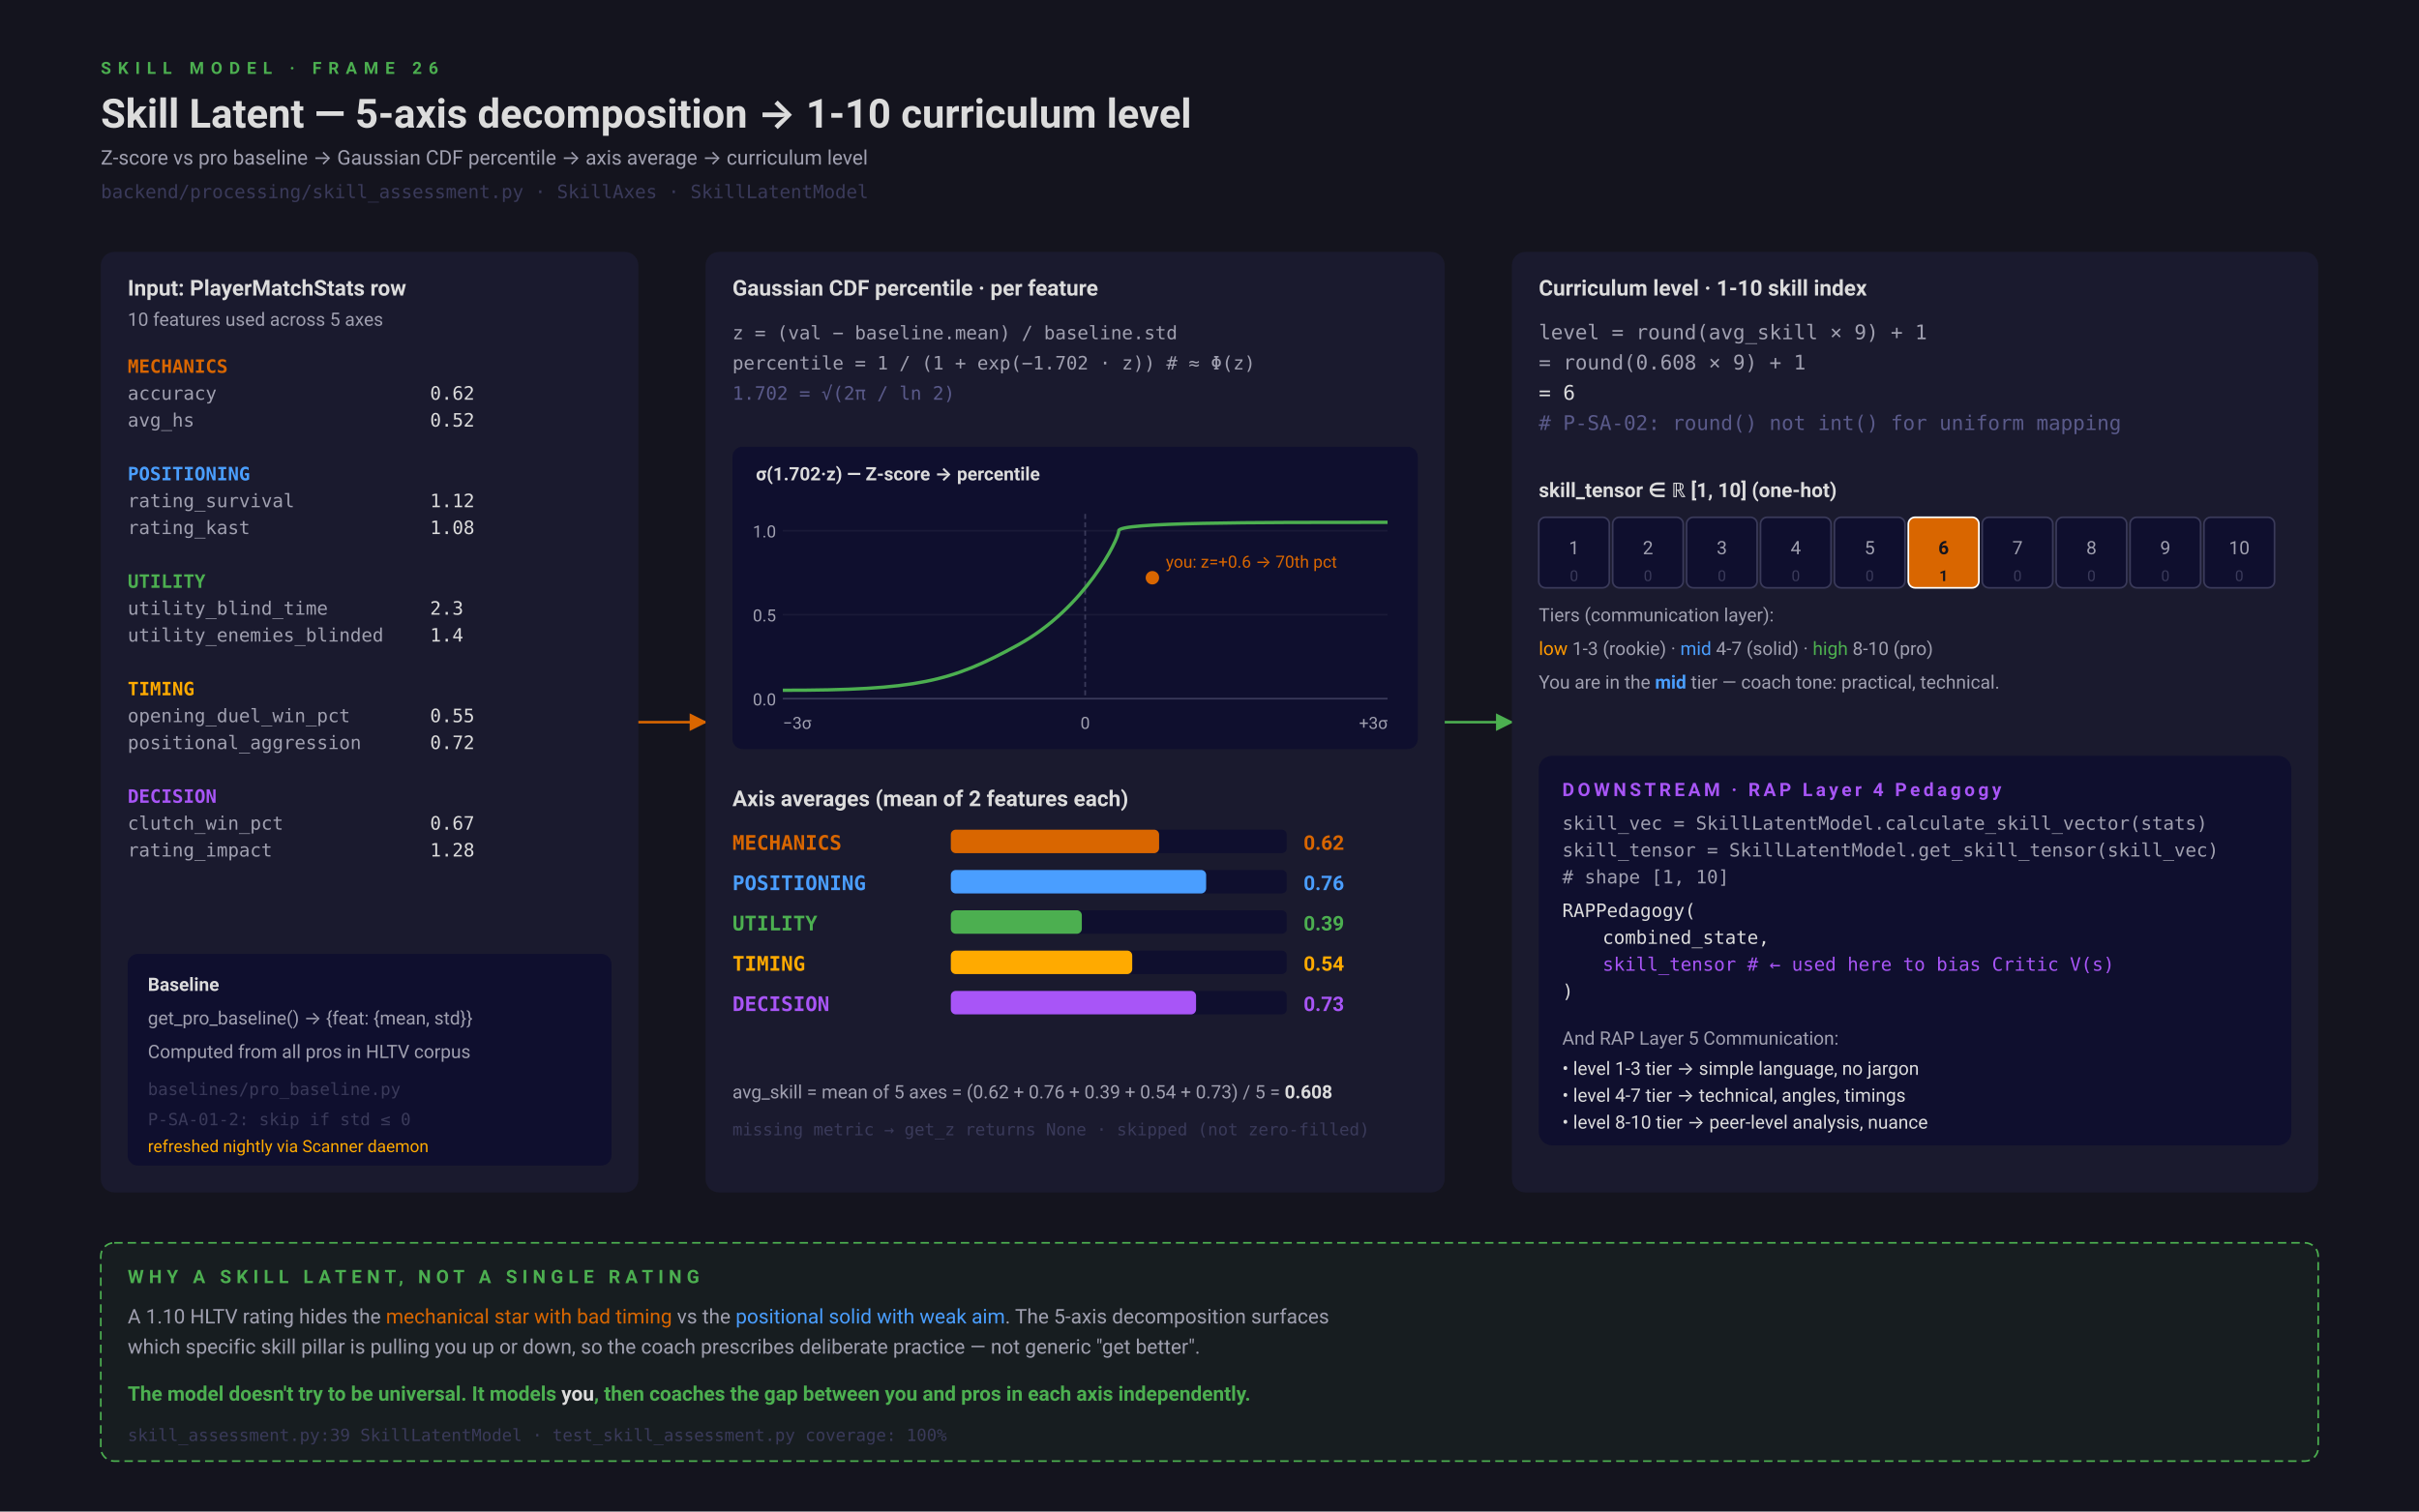
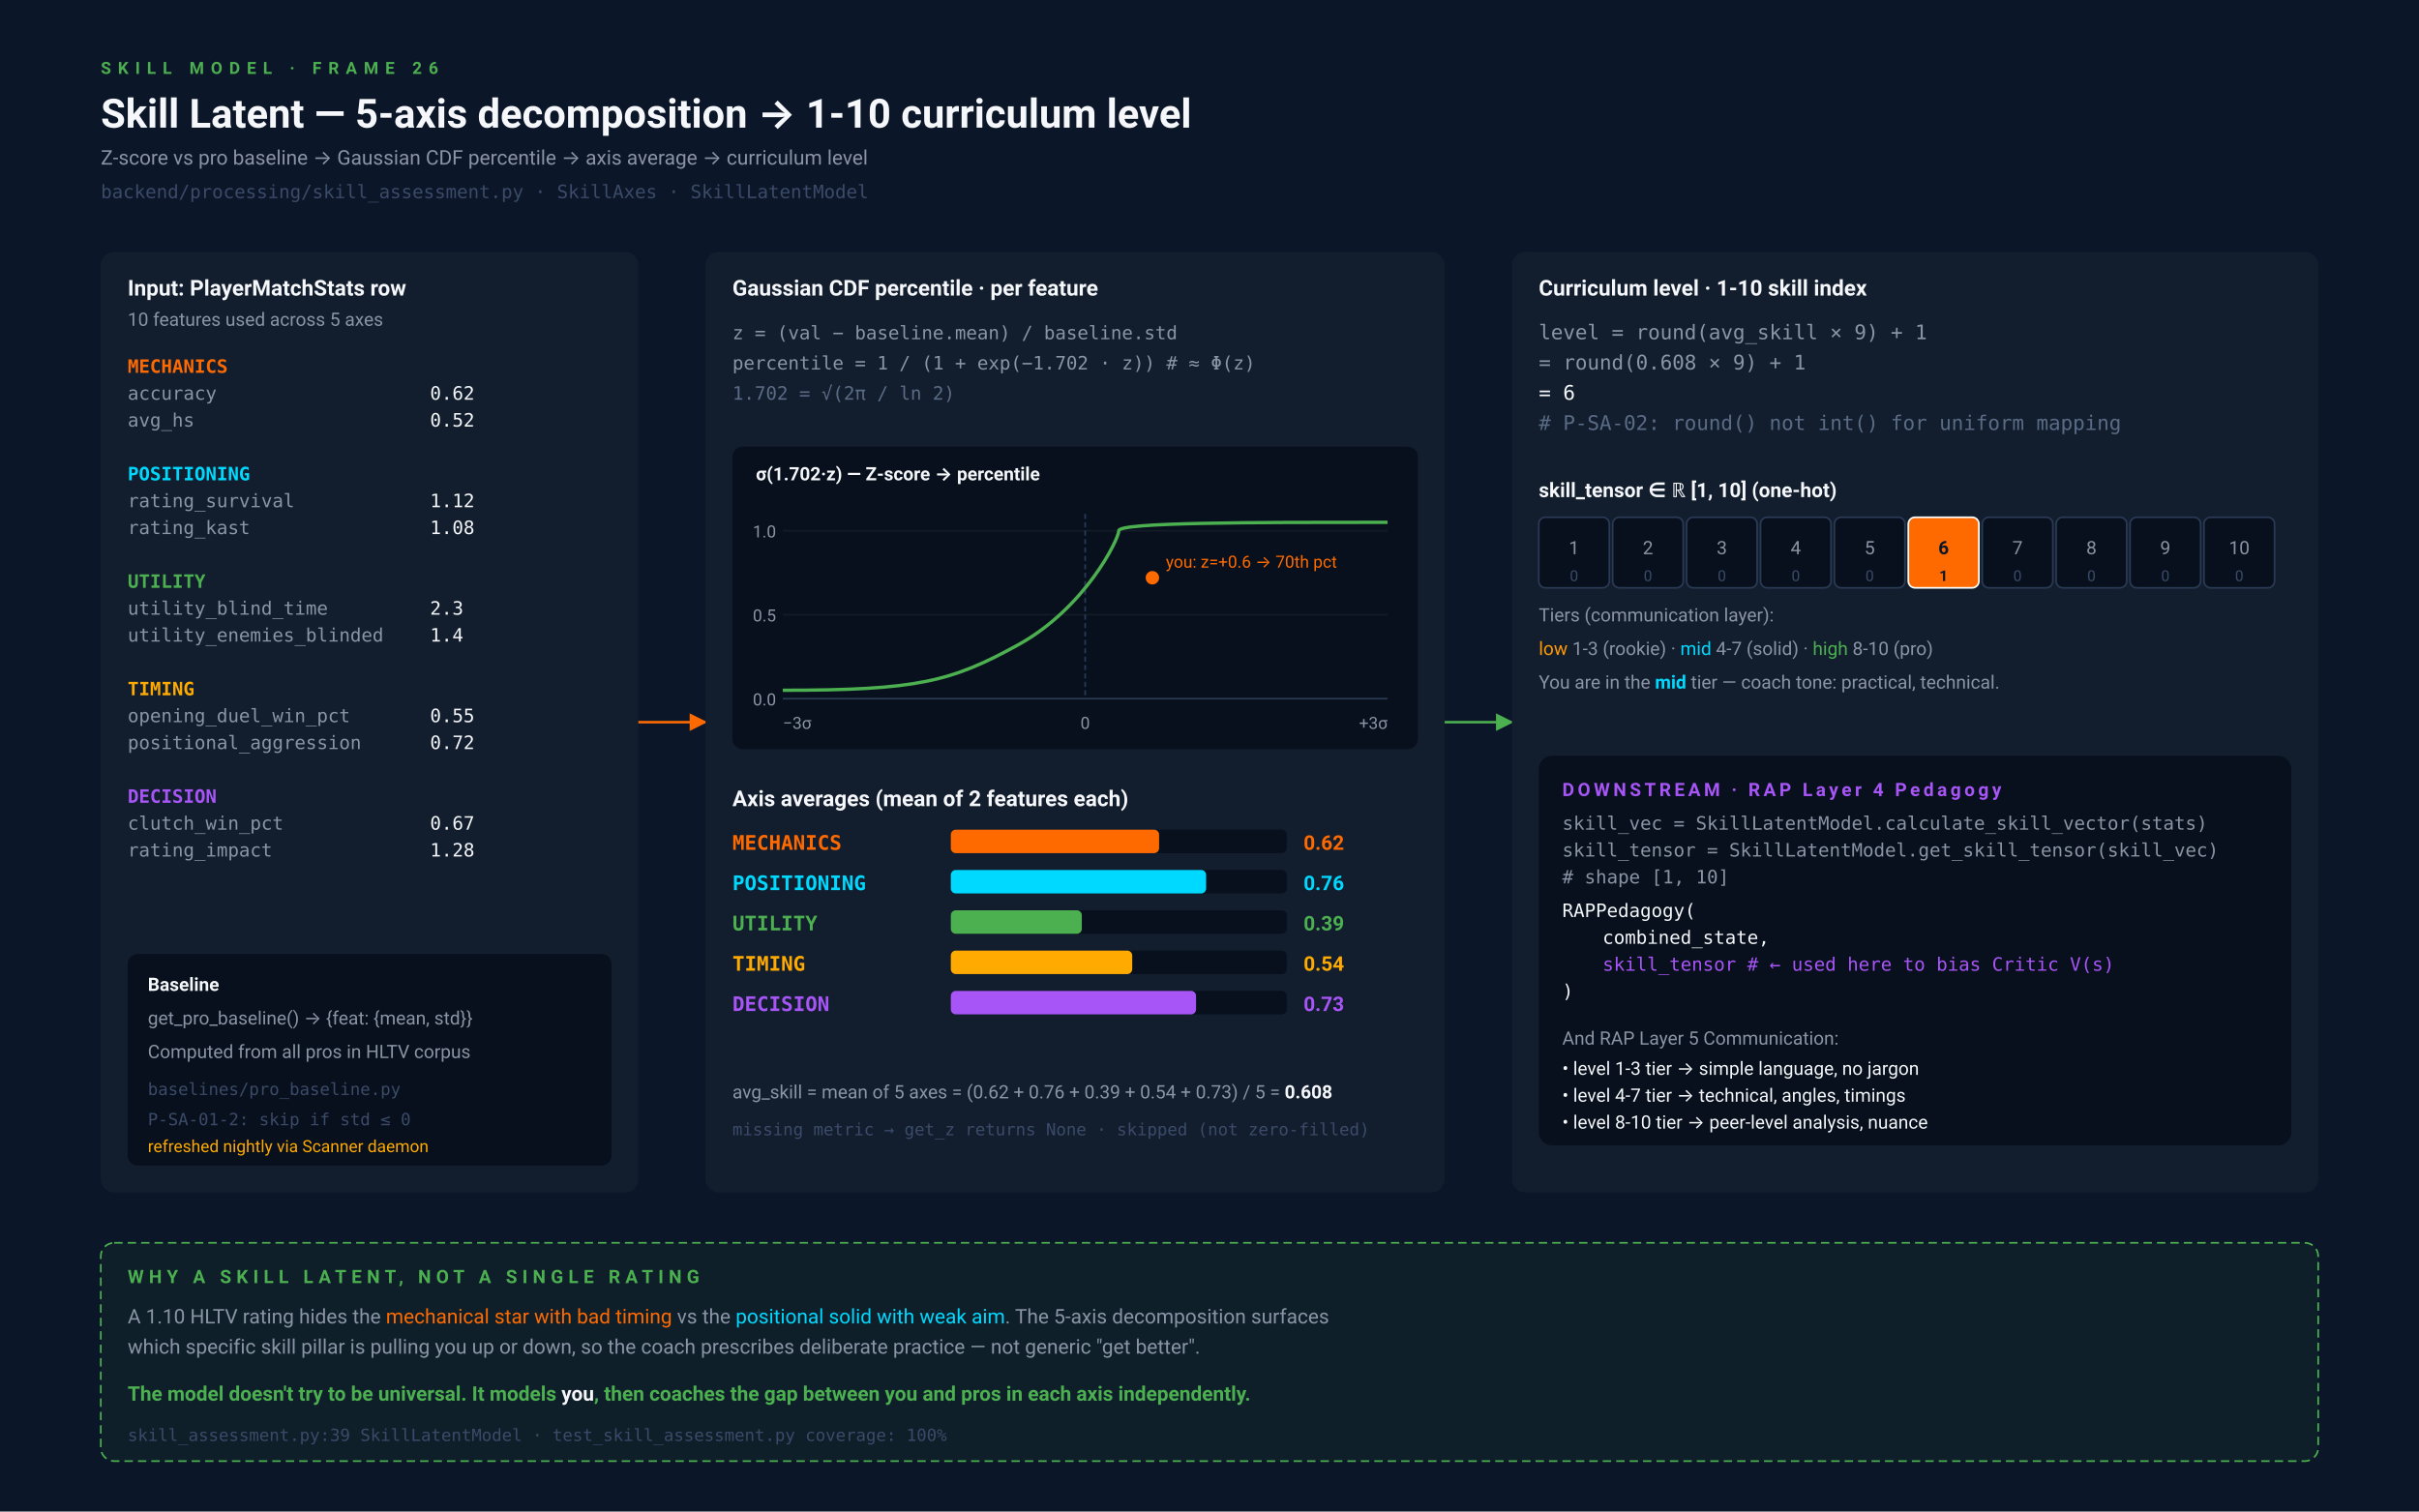
<svg xmlns="http://www.w3.org/2000/svg" viewBox="0 0 1440 900" font-family="Roboto, Inter, system-ui, sans-serif">
  <defs>
    <marker id="ar" viewBox="0 0 10 10" refX="9" refY="5" markerWidth="7" markerHeight="7" orient="auto">
-       <path d="M0 0 L10 5 L0 10z" fill="#d96600" />
+       <path d="M0 0 L10 5 L0 10z" fill="#FF6A00" />
    </marker>
    <marker id="arG" viewBox="0 0 10 10" refX="9" refY="5" markerWidth="7" markerHeight="7" orient="auto">
      <path d="M0 0 L10 5 L0 10z" fill="#4caf50" />
    </marker>
    <marker id="arP" viewBox="0 0 10 10" refX="9" refY="5" markerWidth="7" markerHeight="7" orient="auto">
      <path d="M0 0 L10 5 L0 10z" fill="#a855f7" />
    </marker>
  </defs>
-   <rect width="1440" height="900" fill="#14141e" />
+   <rect width="1440" height="900" fill="#0B1628" />
  <g transform="translate(60,44)">
    <text fill="#4caf50" font-size="10" letter-spacing="4" font-weight="700">SKILL MODEL · FRAME 26</text>
-     <text y="32" fill="#dcdcdc" font-size="24" font-weight="700">Skill Latent — 5-axis decomposition → 1-10 curriculum level</text>
-     <text y="54" fill="#a0a0b0" font-size="12">Z-score vs pro baseline → Gaussian CDF percentile → axis average → curriculum level</text>
-     <text y="74" fill="#3a3a5a" font-size="11" font-family="JetBrains Mono, monospace">backend/processing/skill_assessment.py · SkillAxes · SkillLatentModel</text>
+     <text y="32" fill="#F5F7FA" font-size="24" font-weight="700">Skill Latent — 5-axis decomposition → 1-10 curriculum level</text>
+     <text y="54" fill="#8B94A5" font-size="12">Z-score vs pro baseline → Gaussian CDF percentile → axis average → curriculum level</text>
+     <text y="74" fill="#3B4A68" font-size="11" font-family="JetBrains Mono, monospace">backend/processing/skill_assessment.py · SkillAxes · SkillLatentModel</text>
  </g>
  <g transform="translate(60,150)">
-     <rect width="320" height="560" rx="8" fill="#1a1a2e" />
-     <text x="16" y="26" fill="#dcdcdc" font-size="13" font-weight="700">Input: PlayerMatchStats row</text>
-     <text x="16" y="44" fill="#a0a0b0" font-size="11">10 features used across 5 axes</text>
+     <rect width="320" height="560" rx="8" fill="#121E2E" />
+     <text x="16" y="26" fill="#F5F7FA" font-size="13" font-weight="700">Input: PlayerMatchStats row</text>
+     <text x="16" y="44" fill="#8B94A5" font-size="11">10 features used across 5 axes</text>
    <g transform="translate(16,72)" font-size="11" font-family="JetBrains Mono, monospace">
      <g>
-         <text fill="#d96600" font-weight="700">MECHANICS</text>
-         <g transform="translate(0,16)">
-           <text fill="#a0a0b0">  accuracy</text>
-           <text x="180" fill="#dcdcdc">0.62</text>
-         </g>
-         <g transform="translate(0,32)">
-           <text fill="#a0a0b0">  avg_hs</text>
-           <text x="180" fill="#dcdcdc">0.52</text>
+         <text fill="#FF6A00" font-weight="700">MECHANICS</text>
+         <g transform="translate(0,16)">
+           <text fill="#8B94A5">  accuracy</text>
+           <text x="180" fill="#F5F7FA">0.62</text>
+         </g>
+         <g transform="translate(0,32)">
+           <text fill="#8B94A5">  avg_hs</text>
+           <text x="180" fill="#F5F7FA">0.52</text>
        </g>
      </g>
      <g transform="translate(0,64)">
-         <text fill="#4a9eff" font-weight="700">POSITIONING</text>
-         <g transform="translate(0,16)">
-           <text fill="#a0a0b0">  rating_survival</text>
-           <text x="180" fill="#dcdcdc">1.12</text>
-         </g>
-         <g transform="translate(0,32)">
-           <text fill="#a0a0b0">  rating_kast</text>
-           <text x="180" fill="#dcdcdc">1.08</text>
+         <text fill="#00D9FF" font-weight="700">POSITIONING</text>
+         <g transform="translate(0,16)">
+           <text fill="#8B94A5">  rating_survival</text>
+           <text x="180" fill="#F5F7FA">1.12</text>
+         </g>
+         <g transform="translate(0,32)">
+           <text fill="#8B94A5">  rating_kast</text>
+           <text x="180" fill="#F5F7FA">1.08</text>
        </g>
      </g>
      <g transform="translate(0,128)">
        <text fill="#4caf50" font-weight="700">UTILITY</text>
        <g transform="translate(0,16)">
-           <text fill="#a0a0b0">  utility_blind_time</text>
-           <text x="180" fill="#dcdcdc">2.3</text>
-         </g>
-         <g transform="translate(0,32)">
-           <text fill="#a0a0b0">  utility_enemies_blinded</text>
-           <text x="180" fill="#dcdcdc">1.4</text>
+           <text fill="#8B94A5">  utility_blind_time</text>
+           <text x="180" fill="#F5F7FA">2.3</text>
+         </g>
+         <g transform="translate(0,32)">
+           <text fill="#8B94A5">  utility_enemies_blinded</text>
+           <text x="180" fill="#F5F7FA">1.4</text>
        </g>
      </g>
      <g transform="translate(0,192)">
        <text fill="#ffaa00" font-weight="700">TIMING</text>
        <g transform="translate(0,16)">
-           <text fill="#a0a0b0">  opening_duel_win_pct</text>
-           <text x="180" fill="#dcdcdc">0.55</text>
-         </g>
-         <g transform="translate(0,32)">
-           <text fill="#a0a0b0">  positional_aggression</text>
-           <text x="180" fill="#dcdcdc">0.72</text>
+           <text fill="#8B94A5">  opening_duel_win_pct</text>
+           <text x="180" fill="#F5F7FA">0.55</text>
+         </g>
+         <g transform="translate(0,32)">
+           <text fill="#8B94A5">  positional_aggression</text>
+           <text x="180" fill="#F5F7FA">0.72</text>
        </g>
      </g>
      <g transform="translate(0,256)">
        <text fill="#a855f7" font-weight="700">DECISION</text>
        <g transform="translate(0,16)">
-           <text fill="#a0a0b0">  clutch_win_pct</text>
-           <text x="180" fill="#dcdcdc">0.67</text>
-         </g>
-         <g transform="translate(0,32)">
-           <text fill="#a0a0b0">  rating_impact</text>
-           <text x="180" fill="#dcdcdc">1.28</text>
+           <text fill="#8B94A5">  clutch_win_pct</text>
+           <text x="180" fill="#F5F7FA">0.67</text>
+         </g>
+         <g transform="translate(0,32)">
+           <text fill="#8B94A5">  rating_impact</text>
+           <text x="180" fill="#F5F7FA">1.28</text>
        </g>
      </g>
    </g>
    <g transform="translate(16,418)">
-       <rect width="288" height="126" rx="6" fill="#0f0f2e" />
-       <text x="12" y="22" fill="#dcdcdc" font-size="11" font-weight="700">Baseline</text>
-       <text x="12" y="42" fill="#a0a0b0" font-size="11">get_pro_baseline() → {feat: {mean, std}}</text>
-       <text x="12" y="62" fill="#a0a0b0" font-size="11">Computed from all pros in HLTV corpus</text>
-       <text x="12" y="84" fill="#3a3a5a" font-size="10" font-family="JetBrains Mono, monospace">baselines/pro_baseline.py</text>
-       <text x="12" y="102" fill="#3a3a5a" font-size="10" font-family="JetBrains Mono, monospace">P-SA-01-2: skip if std ≤ 0</text>
+       <rect width="288" height="126" rx="6" fill="#07101C" />
+       <text x="12" y="22" fill="#F5F7FA" font-size="11" font-weight="700">Baseline</text>
+       <text x="12" y="42" fill="#8B94A5" font-size="11">get_pro_baseline() → {feat: {mean, std}}</text>
+       <text x="12" y="62" fill="#8B94A5" font-size="11">Computed from all pros in HLTV corpus</text>
+       <text x="12" y="84" fill="#3B4A68" font-size="10" font-family="JetBrains Mono, monospace">baselines/pro_baseline.py</text>
+       <text x="12" y="102" fill="#3B4A68" font-size="10" font-family="JetBrains Mono, monospace">P-SA-01-2: skip if std ≤ 0</text>
      <text x="12" y="118" fill="#ffaa00" font-size="10">refreshed nightly via Scanner daemon</text>
    </g>
  </g>
-   <path d="M380 430 L420 430" stroke="#d96600" stroke-width="1.5" marker-end="url(#ar)" />
+   <path d="M380 430 L420 430" stroke="#FF6A00" stroke-width="1.5" marker-end="url(#ar)" />
  <g transform="translate(420,150)">
-     <rect width="440" height="560" rx="8" fill="#1a1a2e" />
-     <text x="16" y="26" fill="#dcdcdc" font-size="13" font-weight="700">Gaussian CDF percentile · per feature</text>
-     <g transform="translate(16,52)" font-family="JetBrains Mono, monospace" font-size="11" fill="#a0a0b0">
+     <rect width="440" height="560" rx="8" fill="#121E2E" />
+     <text x="16" y="26" fill="#F5F7FA" font-size="13" font-weight="700">Gaussian CDF percentile · per feature</text>
+     <g transform="translate(16,52)" font-family="JetBrains Mono, monospace" font-size="11" fill="#8B94A5">
      <text>z = (val − baseline.mean) / baseline.std</text>
      <text y="18">percentile = 1 / (1 + exp(−1.702 · z))   # ≈ Φ(z)</text>
-       <text y="36" fill="#5a5a8a">1.702 = √(2π / ln 2)</text>
+       <text y="36" fill="#5A6B85">1.702 = √(2π / ln 2)</text>
    </g>
    <g transform="translate(16,116)">
-       <rect width="408" height="180" rx="6" fill="#0f0f2e" />
-       <text x="14" y="20" fill="#dcdcdc" font-size="11" font-weight="700">σ(1.702·z) — Z-score → percentile</text>
+       <rect width="408" height="180" rx="6" fill="#07101C" />
+       <text x="14" y="20" fill="#F5F7FA" font-size="11" font-weight="700">σ(1.702·z) — Z-score → percentile</text>
      <g transform="translate(30,40)">
-         <line x1="0" y1="110" x2="360" y2="110" stroke="#3a3a5a" />
-         <line x1="180" y1="0" x2="180" y2="110" stroke="#3a3a5a" stroke-dasharray="3 2" />
+         <line x1="0" y1="110" x2="360" y2="110" stroke="#2A3A55" />
+         <line x1="180" y1="0" x2="180" y2="110" stroke="#2A3A55" stroke-dasharray="3 2" />
        <line x1="0" y1="10" x2="360" y2="10" stroke="rgba(255,255,255,0.05)" />
        <line x1="0" y1="60" x2="360" y2="60" stroke="rgba(255,255,255,0.05)" />
        <path d="M0,105 C80,105 100,100 140,78 S200,15 200,10 S280,5 360,5" stroke="#4caf50" stroke-width="2" fill="none" />
-         <text x="-4" y="14" text-anchor="end" fill="#a0a0b0" font-size="10">1.0</text>
-         <text x="-4" y="64" text-anchor="end" fill="#a0a0b0" font-size="10">0.5</text>
-         <text x="-4" y="114" text-anchor="end" fill="#a0a0b0" font-size="10">0.0</text>
-         <text x="0" y="128" fill="#a0a0b0" font-size="10">−3σ</text>
-         <text x="180" y="128" text-anchor="middle" fill="#a0a0b0" font-size="10">0</text>
-         <text x="360" y="128" text-anchor="end" fill="#a0a0b0" font-size="10">+3σ</text>
-         <circle cx="220" cy="38" r="4" fill="#d96600" />
-         <text x="228" y="32" fill="#d96600" font-size="10">you: z=+0.6 → 70th pct</text>
-       </g>
-     </g>
-     <text x="16" y="330" fill="#dcdcdc" font-size="13" font-weight="700">Axis averages (mean of 2 features each)</text>
+         <text x="-4" y="14" text-anchor="end" fill="#8B94A5" font-size="10">1.0</text>
+         <text x="-4" y="64" text-anchor="end" fill="#8B94A5" font-size="10">0.5</text>
+         <text x="-4" y="114" text-anchor="end" fill="#8B94A5" font-size="10">0.0</text>
+         <text x="0" y="128" fill="#8B94A5" font-size="10">−3σ</text>
+         <text x="180" y="128" text-anchor="middle" fill="#8B94A5" font-size="10">0</text>
+         <text x="360" y="128" text-anchor="end" fill="#8B94A5" font-size="10">+3σ</text>
+         <circle cx="220" cy="38" r="4" fill="#FF6A00" />
+         <text x="228" y="32" fill="#FF6A00" font-size="10">you: z=+0.6 → 70th pct</text>
+       </g>
+     </g>
+     <text x="16" y="330" fill="#F5F7FA" font-size="13" font-weight="700">Axis averages (mean of 2 features each)</text>
    <g transform="translate(16,356)" font-size="12">
      <g>
-         <text fill="#d96600" font-weight="700" font-family="JetBrains Mono, monospace">MECHANICS</text>
-         <rect x="130" y="-12" width="200" height="14" rx="3" fill="#0f0f2e" />
-         <rect x="130" y="-12" width="124" height="14" rx="3" fill="#d96600" />
-         <text x="340" fill="#d96600" font-weight="700">0.62</text>
+         <text fill="#FF6A00" font-weight="700" font-family="JetBrains Mono, monospace">MECHANICS</text>
+         <rect x="130" y="-12" width="200" height="14" rx="3" fill="#07101C" />
+         <rect x="130" y="-12" width="124" height="14" rx="3" fill="#FF6A00" />
+         <text x="340" fill="#FF6A00" font-weight="700">0.62</text>
      </g>
      <g transform="translate(0,24)">
-         <text fill="#4a9eff" font-weight="700" font-family="JetBrains Mono, monospace">POSITIONING</text>
-         <rect x="130" y="-12" width="200" height="14" rx="3" fill="#0f0f2e" />
-         <rect x="130" y="-12" width="152" height="14" rx="3" fill="#4a9eff" />
-         <text x="340" fill="#4a9eff" font-weight="700">0.76</text>
+         <text fill="#00D9FF" font-weight="700" font-family="JetBrains Mono, monospace">POSITIONING</text>
+         <rect x="130" y="-12" width="200" height="14" rx="3" fill="#07101C" />
+         <rect x="130" y="-12" width="152" height="14" rx="3" fill="#00D9FF" />
+         <text x="340" fill="#00D9FF" font-weight="700">0.76</text>
      </g>
      <g transform="translate(0,48)">
        <text fill="#4caf50" font-weight="700" font-family="JetBrains Mono, monospace">UTILITY</text>
-         <rect x="130" y="-12" width="200" height="14" rx="3" fill="#0f0f2e" />
+         <rect x="130" y="-12" width="200" height="14" rx="3" fill="#07101C" />
        <rect x="130" y="-12" width="78" height="14" rx="3" fill="#4caf50" />
        <text x="340" fill="#4caf50" font-weight="700">0.39</text>
      </g>
      <g transform="translate(0,72)">
        <text fill="#ffaa00" font-weight="700" font-family="JetBrains Mono, monospace">TIMING</text>
-         <rect x="130" y="-12" width="200" height="14" rx="3" fill="#0f0f2e" />
+         <rect x="130" y="-12" width="200" height="14" rx="3" fill="#07101C" />
        <rect x="130" y="-12" width="108" height="14" rx="3" fill="#ffaa00" />
        <text x="340" fill="#ffaa00" font-weight="700">0.54</text>
      </g>
      <g transform="translate(0,96)">
        <text fill="#a855f7" font-weight="700" font-family="JetBrains Mono, monospace">DECISION</text>
-         <rect x="130" y="-12" width="200" height="14" rx="3" fill="#0f0f2e" />
+         <rect x="130" y="-12" width="200" height="14" rx="3" fill="#07101C" />
        <rect x="130" y="-12" width="146" height="14" rx="3" fill="#a855f7" />
        <text x="340" fill="#a855f7" font-weight="700">0.73</text>
      </g>
    </g>
-     <text x="16" y="504" fill="#a0a0b0" font-size="11">avg_skill = mean of 5 axes = (0.62 + 0.76 + 0.39 + 0.54 + 0.73) / 5 = <tspan fill="#dcdcdc" font-weight="700">0.608</tspan>
+     <text x="16" y="504" fill="#8B94A5" font-size="11">avg_skill = mean of 5 axes = (0.62 + 0.76 + 0.39 + 0.54 + 0.73) / 5 = <tspan fill="#F5F7FA" font-weight="700">0.608</tspan>
    </text>
-     <text x="16" y="526" fill="#3a3a5a" font-size="10" font-family="JetBrains Mono, monospace">missing metric → get_z returns None · skipped (not zero-filled)</text>
+     <text x="16" y="526" fill="#3B4A68" font-size="10" font-family="JetBrains Mono, monospace">missing metric → get_z returns None · skipped (not zero-filled)</text>
  </g>
  <path d="M860 430 L900 430" stroke="#4caf50" stroke-width="1.5" marker-end="url(#arG)" />
  <g transform="translate(900,150)">
-     <rect width="480" height="560" rx="8" fill="#1a1a2e" />
-     <text x="16" y="26" fill="#dcdcdc" font-size="13" font-weight="700">Curriculum level · 1-10 skill index</text>
-     <g transform="translate(16,52)" font-family="JetBrains Mono, monospace" font-size="12" fill="#a0a0b0">
+     <rect width="480" height="560" rx="8" fill="#121E2E" />
+     <text x="16" y="26" fill="#F5F7FA" font-size="13" font-weight="700">Curriculum level · 1-10 skill index</text>
+     <g transform="translate(16,52)" font-family="JetBrains Mono, monospace" font-size="12" fill="#8B94A5">
      <text>level = round(avg_skill × 9) + 1</text>
      <text y="18">     = round(0.608 × 9) + 1</text>
-       <text y="36" fill="#dcdcdc">     = 6</text>
-       <text y="54" fill="#5a5a8a"># P-SA-02: round() not int() for uniform mapping</text>
-     </g>
-     <text x="16" y="146" fill="#dcdcdc" font-size="12" font-weight="700">skill_tensor  ∈  ℝ [1, 10]  (one-hot)</text>
+       <text y="36" fill="#F5F7FA">     = 6</text>
+       <text y="54" fill="#5A6B85"># P-SA-02: round() not int() for uniform mapping</text>
+     </g>
+     <text x="16" y="146" fill="#F5F7FA" font-size="12" font-weight="700">skill_tensor  ∈  ℝ [1, 10]  (one-hot)</text>
    <g transform="translate(16,158)" font-size="11">
      <g>
-         <rect width="42" height="42" rx="4" fill="#0f0f2e" stroke="#3a3a5a" />
-         <text x="21" y="22" text-anchor="middle" fill="#a0a0b0">1</text>
-         <text x="21" y="38" text-anchor="middle" fill="#3a3a5a" font-size="9">0</text>
+         <rect width="42" height="42" rx="4" fill="#07101C" stroke="#2A3A55" />
+         <text x="21" y="22" text-anchor="middle" fill="#8B94A5">1</text>
+         <text x="21" y="38" text-anchor="middle" fill="#3B4A68" font-size="9">0</text>
      </g>
      <g transform="translate(44,0)">
-         <rect width="42" height="42" rx="4" fill="#0f0f2e" stroke="#3a3a5a" />
-         <text x="21" y="22" text-anchor="middle" fill="#a0a0b0">2</text>
-         <text x="21" y="38" text-anchor="middle" fill="#3a3a5a" font-size="9">0</text>
+         <rect width="42" height="42" rx="4" fill="#07101C" stroke="#2A3A55" />
+         <text x="21" y="22" text-anchor="middle" fill="#8B94A5">2</text>
+         <text x="21" y="38" text-anchor="middle" fill="#3B4A68" font-size="9">0</text>
      </g>
      <g transform="translate(88,0)">
-         <rect width="42" height="42" rx="4" fill="#0f0f2e" stroke="#3a3a5a" />
-         <text x="21" y="22" text-anchor="middle" fill="#a0a0b0">3</text>
-         <text x="21" y="38" text-anchor="middle" fill="#3a3a5a" font-size="9">0</text>
+         <rect width="42" height="42" rx="4" fill="#07101C" stroke="#2A3A55" />
+         <text x="21" y="22" text-anchor="middle" fill="#8B94A5">3</text>
+         <text x="21" y="38" text-anchor="middle" fill="#3B4A68" font-size="9">0</text>
      </g>
      <g transform="translate(132,0)">
-         <rect width="42" height="42" rx="4" fill="#0f0f2e" stroke="#3a3a5a" />
-         <text x="21" y="22" text-anchor="middle" fill="#a0a0b0">4</text>
-         <text x="21" y="38" text-anchor="middle" fill="#3a3a5a" font-size="9">0</text>
+         <rect width="42" height="42" rx="4" fill="#07101C" stroke="#2A3A55" />
+         <text x="21" y="22" text-anchor="middle" fill="#8B94A5">4</text>
+         <text x="21" y="38" text-anchor="middle" fill="#3B4A68" font-size="9">0</text>
      </g>
      <g transform="translate(176,0)">
-         <rect width="42" height="42" rx="4" fill="#0f0f2e" stroke="#3a3a5a" />
-         <text x="21" y="22" text-anchor="middle" fill="#a0a0b0">5</text>
-         <text x="21" y="38" text-anchor="middle" fill="#3a3a5a" font-size="9">0</text>
+         <rect width="42" height="42" rx="4" fill="#07101C" stroke="#2A3A55" />
+         <text x="21" y="22" text-anchor="middle" fill="#8B94A5">5</text>
+         <text x="21" y="38" text-anchor="middle" fill="#3B4A68" font-size="9">0</text>
      </g>
      <g transform="translate(220,0)">
-         <rect width="42" height="42" rx="4" fill="#d96600" stroke="#ffffff" />
-         <text x="21" y="22" text-anchor="middle" fill="#14141e" font-weight="700">6</text>
-         <text x="21" y="38" text-anchor="middle" fill="#14141e" font-size="9" font-weight="700">1</text>
+         <rect width="42" height="42" rx="4" fill="#FF6A00" stroke="#ffffff" />
+         <text x="21" y="22" text-anchor="middle" fill="#0B1628" font-weight="700">6</text>
+         <text x="21" y="38" text-anchor="middle" fill="#0B1628" font-size="9" font-weight="700">1</text>
      </g>
      <g transform="translate(264,0)">
-         <rect width="42" height="42" rx="4" fill="#0f0f2e" stroke="#3a3a5a" />
-         <text x="21" y="22" text-anchor="middle" fill="#a0a0b0">7</text>
-         <text x="21" y="38" text-anchor="middle" fill="#3a3a5a" font-size="9">0</text>
+         <rect width="42" height="42" rx="4" fill="#07101C" stroke="#2A3A55" />
+         <text x="21" y="22" text-anchor="middle" fill="#8B94A5">7</text>
+         <text x="21" y="38" text-anchor="middle" fill="#3B4A68" font-size="9">0</text>
      </g>
      <g transform="translate(308,0)">
-         <rect width="42" height="42" rx="4" fill="#0f0f2e" stroke="#3a3a5a" />
-         <text x="21" y="22" text-anchor="middle" fill="#a0a0b0">8</text>
-         <text x="21" y="38" text-anchor="middle" fill="#3a3a5a" font-size="9">0</text>
+         <rect width="42" height="42" rx="4" fill="#07101C" stroke="#2A3A55" />
+         <text x="21" y="22" text-anchor="middle" fill="#8B94A5">8</text>
+         <text x="21" y="38" text-anchor="middle" fill="#3B4A68" font-size="9">0</text>
      </g>
      <g transform="translate(352,0)">
-         <rect width="42" height="42" rx="4" fill="#0f0f2e" stroke="#3a3a5a" />
-         <text x="21" y="22" text-anchor="middle" fill="#a0a0b0">9</text>
-         <text x="21" y="38" text-anchor="middle" fill="#3a3a5a" font-size="9">0</text>
+         <rect width="42" height="42" rx="4" fill="#07101C" stroke="#2A3A55" />
+         <text x="21" y="22" text-anchor="middle" fill="#8B94A5">9</text>
+         <text x="21" y="38" text-anchor="middle" fill="#3B4A68" font-size="9">0</text>
      </g>
      <g transform="translate(396,0)">
-         <rect width="42" height="42" rx="4" fill="#0f0f2e" stroke="#3a3a5a" />
-         <text x="21" y="22" text-anchor="middle" fill="#a0a0b0">10</text>
-         <text x="21" y="38" text-anchor="middle" fill="#3a3a5a" font-size="9">0</text>
+         <rect width="42" height="42" rx="4" fill="#07101C" stroke="#2A3A55" />
+         <text x="21" y="22" text-anchor="middle" fill="#8B94A5">10</text>
+         <text x="21" y="38" text-anchor="middle" fill="#3B4A68" font-size="9">0</text>
      </g>
    </g>
    <g transform="translate(16,220)" font-size="11">
-       <text fill="#a0a0b0">Tiers (communication layer):</text>
-       <text y="20" fill="#a0a0b0">
-         <tspan fill="#ff9900">low</tspan> 1-3 (rookie)  ·  <tspan fill="#4a9eff">mid</tspan> 4-7 (solid)  ·  <tspan fill="#4db04f">high</tspan> 8-10 (pro)</text>
-       <text y="40" fill="#a0a0b0">You are in the <tspan fill="#4a9eff" font-weight="700">mid</tspan> tier — coach tone: practical, technical.</text>
+       <text fill="#8B94A5">Tiers (communication layer):</text>
+       <text y="20" fill="#8B94A5">
+         <tspan fill="#ff9900">low</tspan> 1-3 (rookie)  ·  <tspan fill="#00D9FF">mid</tspan> 4-7 (solid)  ·  <tspan fill="#4db04f">high</tspan> 8-10 (pro)</text>
+       <text y="40" fill="#8B94A5">You are in the <tspan fill="#00D9FF" font-weight="700">mid</tspan> tier — coach tone: practical, technical.</text>
    </g>
    <g transform="translate(16,300)">
-       <rect width="448" height="232" rx="8" fill="#0f0f2e" />
+       <rect width="448" height="232" rx="8" fill="#07101C" />
      <text x="14" y="24" fill="#a855f7" font-size="11" letter-spacing="2" font-weight="700">DOWNSTREAM · RAP Layer 4 Pedagogy</text>
-       <g transform="translate(14,44)" font-family="JetBrains Mono, monospace" font-size="11" fill="#a0a0b0">
+       <g transform="translate(14,44)" font-family="JetBrains Mono, monospace" font-size="11" fill="#8B94A5">
        <text>skill_vec = SkillLatentModel.calculate_skill_vector(stats)</text>
        <text y="16">skill_tensor = SkillLatentModel.get_skill_tensor(skill_vec)</text>
        <text y="32">                                        # shape [1, 10]</text>
-         <text y="52" fill="#dcdcdc">RAPPedagogy(</text>
-         <text y="68" x="24" fill="#dcdcdc">combined_state,</text>
+         <text y="52" fill="#F5F7FA">RAPPedagogy(</text>
+         <text y="68" x="24" fill="#F5F7FA">combined_state,</text>
        <text y="84" x="24" fill="#a855f7">skill_tensor  # ← used here to bias Critic V(s)</text>
-         <text y="100" fill="#dcdcdc">)</text>
-       </g>
-       <text x="14" y="172" fill="#a0a0b0" font-size="11">And RAP Layer 5 Communication:</text>
-       <text x="14" y="190" fill="#dcdcdc" font-size="11">• level 1-3 tier → simple language, no jargon</text>
-       <text x="14" y="206" fill="#dcdcdc" font-size="11">• level 4-7 tier → technical, angles, timings</text>
-       <text x="14" y="222" fill="#dcdcdc" font-size="11">• level 8-10 tier → peer-level analysis, nuance</text>
+         <text y="100" fill="#F5F7FA">)</text>
+       </g>
+       <text x="14" y="172" fill="#8B94A5" font-size="11">And RAP Layer 5 Communication:</text>
+       <text x="14" y="190" fill="#F5F7FA" font-size="11">• level 1-3 tier → simple language, no jargon</text>
+       <text x="14" y="206" fill="#F5F7FA" font-size="11">• level 4-7 tier → technical, angles, timings</text>
+       <text x="14" y="222" fill="#F5F7FA" font-size="11">• level 8-10 tier → peer-level analysis, nuance</text>
    </g>
  </g>
  <g transform="translate(60,740)">
    <rect width="1320" height="130" rx="8" fill="rgba(76,175,80,0.06)" stroke="#4caf50" stroke-dasharray="5 3" />
    <text x="16" y="24" fill="#4caf50" font-size="11" letter-spacing="3" font-weight="700">WHY A SKILL LATENT, NOT A SINGLE RATING</text>
-     <text x="16" y="48" fill="#a0a0b0" font-size="12">A 1.10 HLTV rating hides the <tspan fill="#d96600">mechanical star with bad timing</tspan> vs the <tspan fill="#4a9eff">positional solid with weak aim</tspan>. The 5-axis decomposition surfaces</text>
-     <text x="16" y="66" fill="#a0a0b0" font-size="12">which specific skill pillar is pulling you up or down, so the coach prescribes deliberate practice — not generic "get better".</text>
-     <text x="16" y="94" fill="#4caf50" font-size="12" font-weight="700">The model doesn't try to be universal. It models <tspan fill="#dcdcdc">you</tspan>, then coaches the gap between you and pros in each axis independently.</text>
-     <text x="16" y="118" fill="#3a3a5a" font-size="10" font-family="JetBrains Mono, monospace">skill_assessment.py:39 SkillLatentModel · test_skill_assessment.py coverage: 100%</text>
+     <text x="16" y="48" fill="#8B94A5" font-size="12">A 1.10 HLTV rating hides the <tspan fill="#FF6A00">mechanical star with bad timing</tspan> vs the <tspan fill="#00D9FF">positional solid with weak aim</tspan>. The 5-axis decomposition surfaces</text>
+     <text x="16" y="66" fill="#8B94A5" font-size="12">which specific skill pillar is pulling you up or down, so the coach prescribes deliberate practice — not generic "get better".</text>
+     <text x="16" y="94" fill="#4caf50" font-size="12" font-weight="700">The model doesn't try to be universal. It models <tspan fill="#F5F7FA">you</tspan>, then coaches the gap between you and pros in each axis independently.</text>
+     <text x="16" y="118" fill="#3B4A68" font-size="10" font-family="JetBrains Mono, monospace">skill_assessment.py:39 SkillLatentModel · test_skill_assessment.py coverage: 100%</text>
  </g>
</svg>
